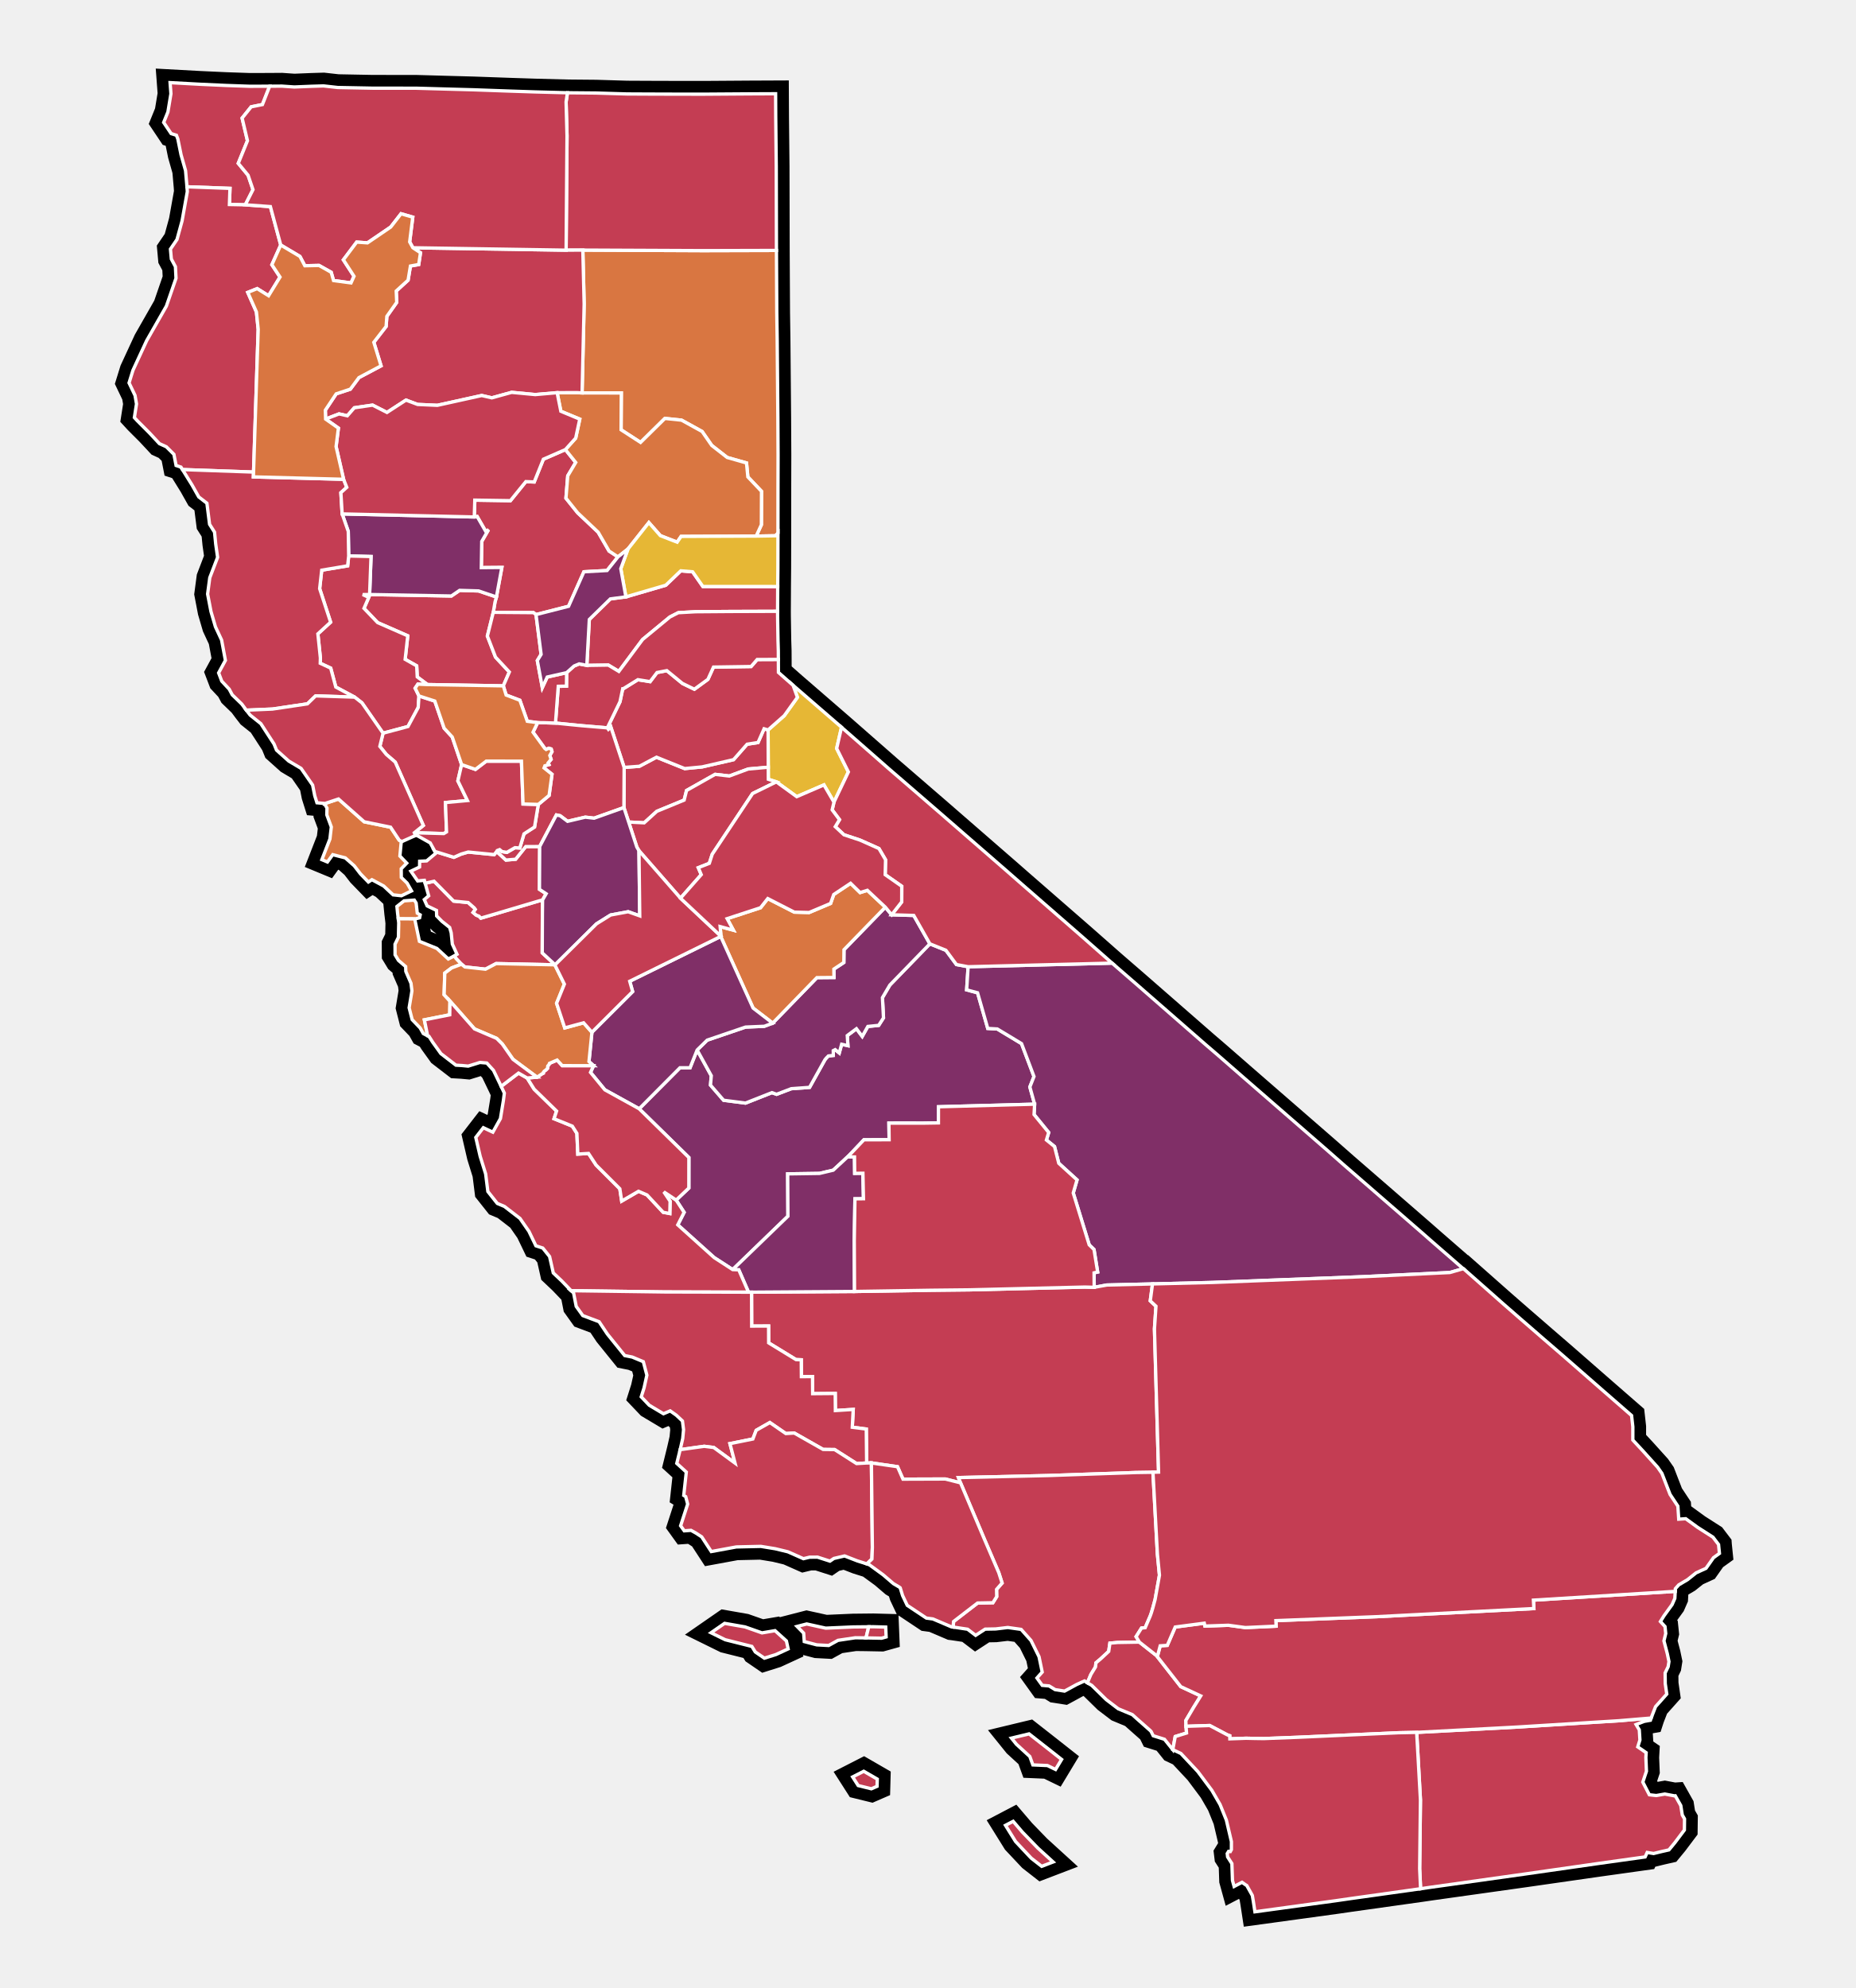
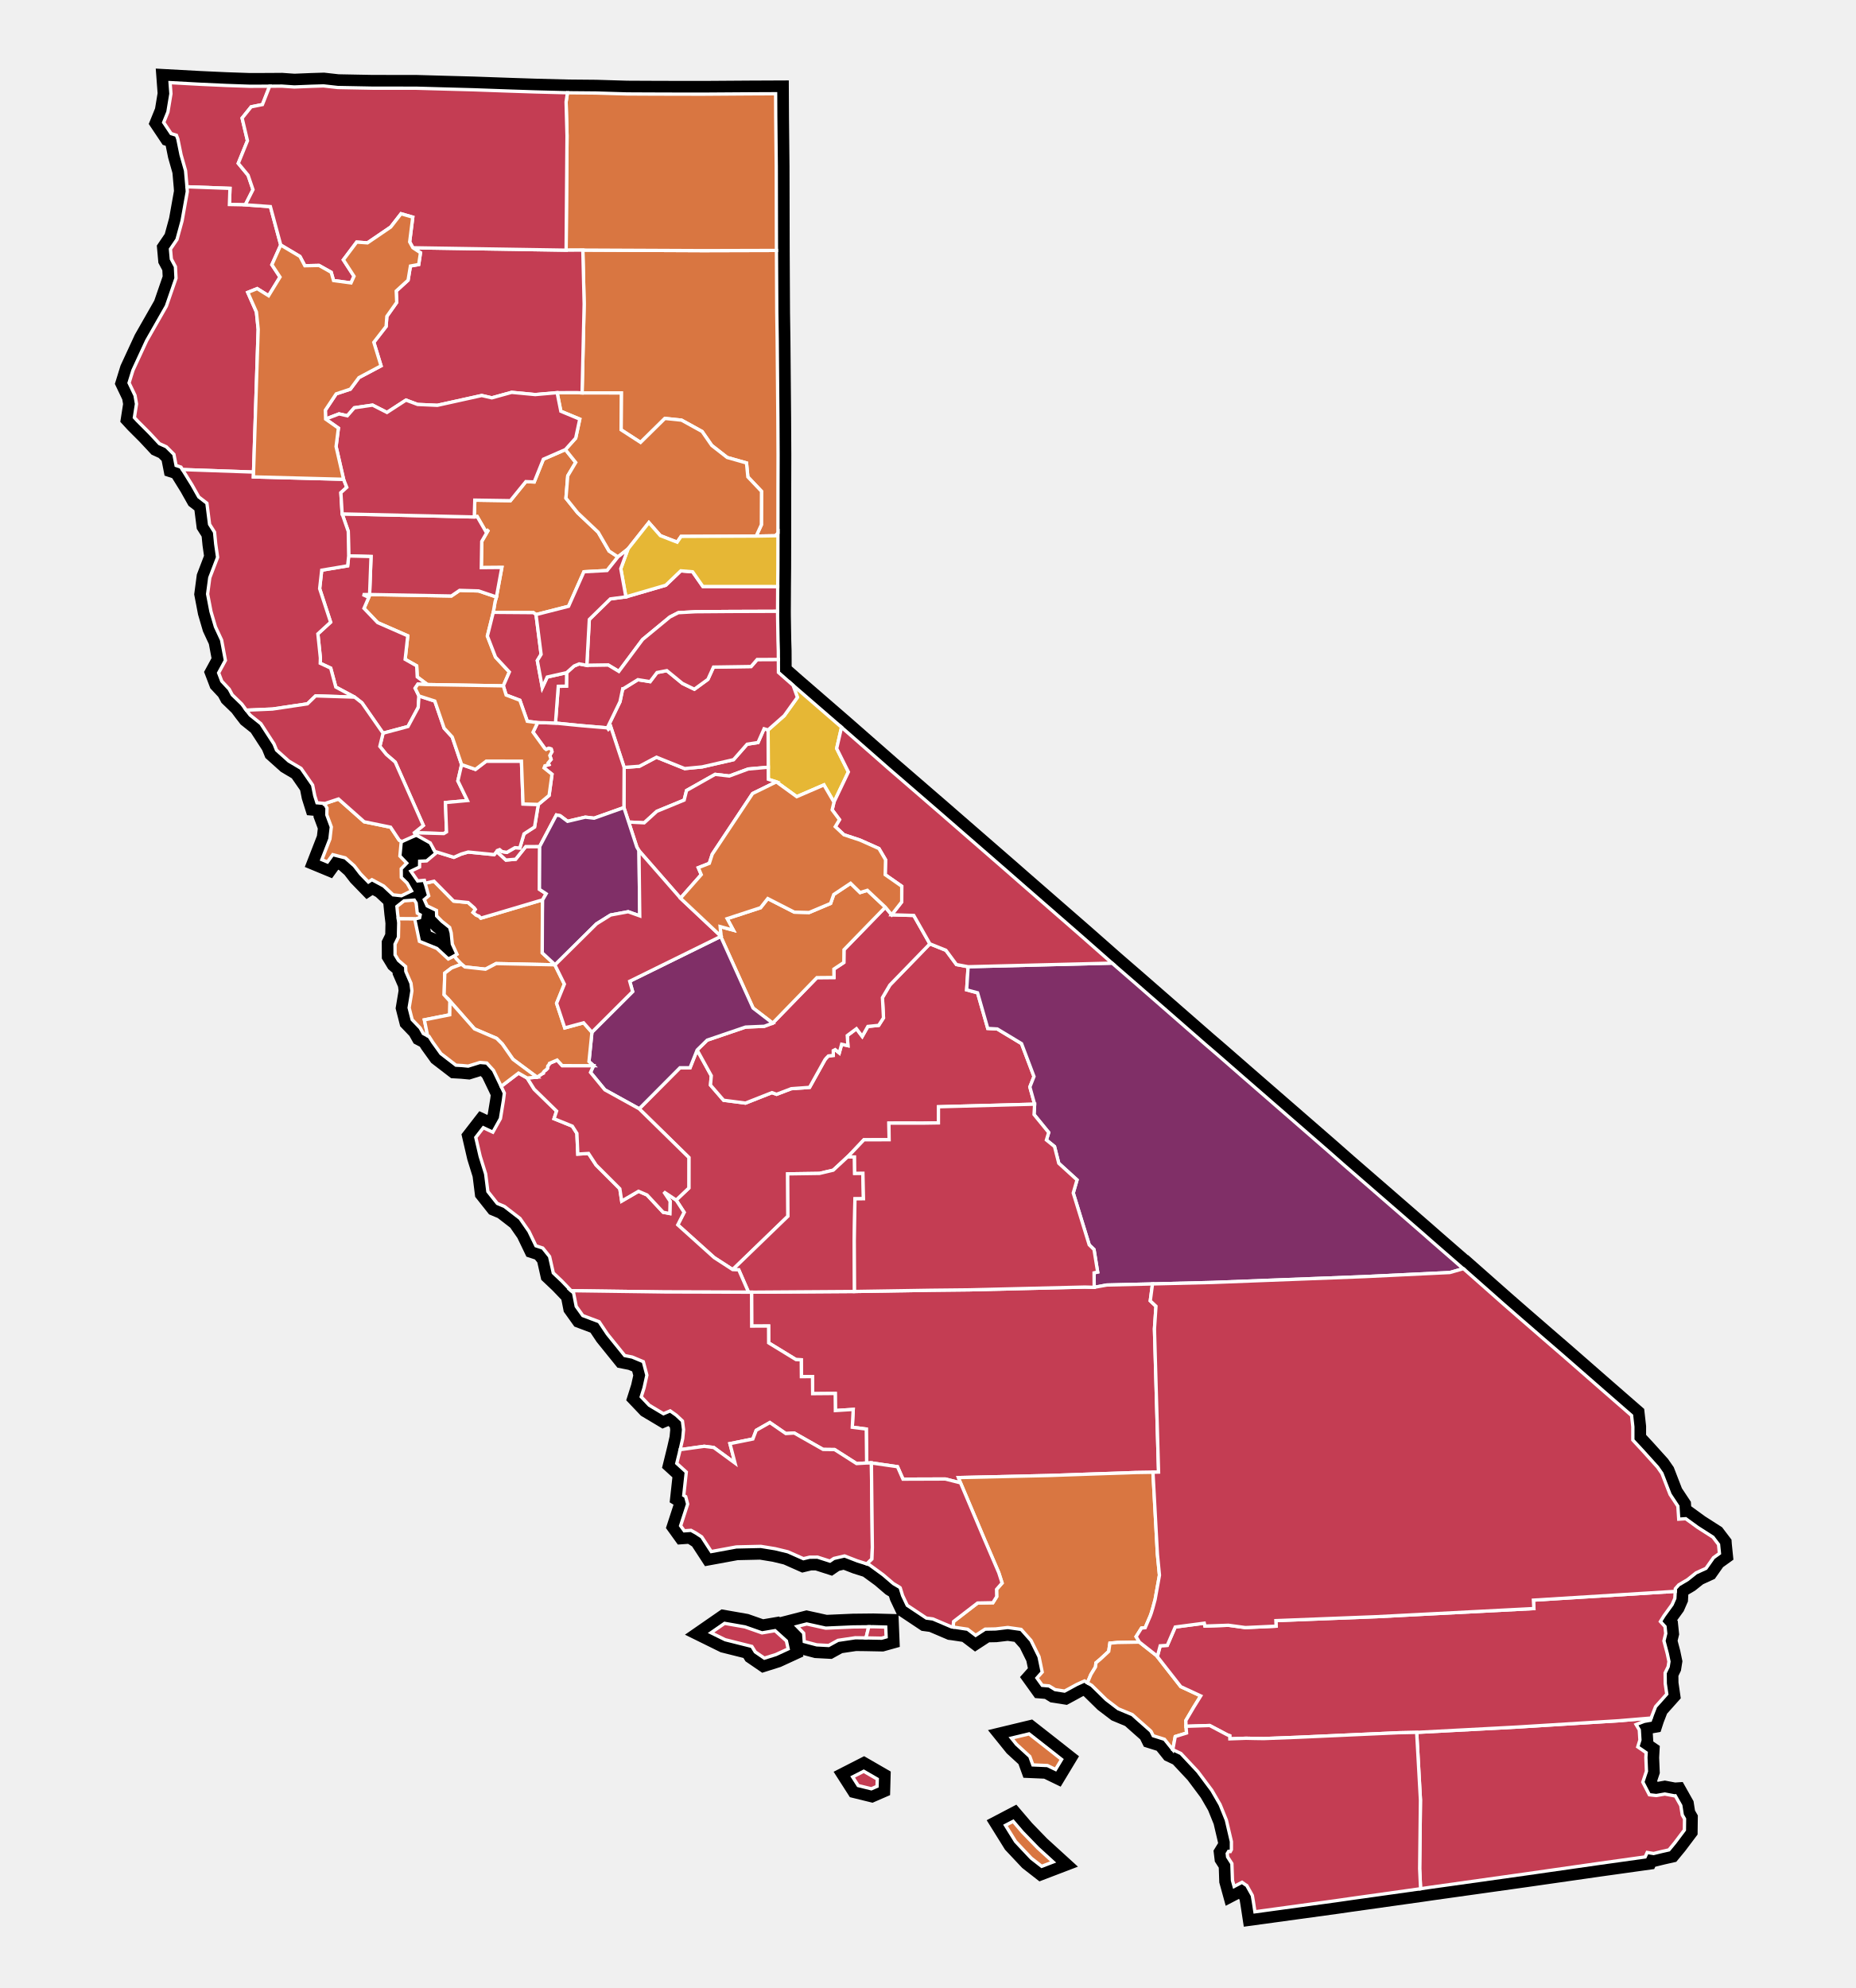
<svg xmlns="http://www.w3.org/2000/svg" id="cal-map" width="100%" height="100%" viewBox="0 0 700 750" version="1.1" xml:space="preserve" style="fill-rule:evenodd;clip-rule:evenodd;">
  <style type="text/css">
      svg#cal-map path#state-outline {
        fill: white;
        fill-rule: nonzero;
        stroke: black;
        stroke-width: 10px;
      }
      svg #county-boundaries path {
        fill-rule: nonzero;
        stroke: white;
        stroke-width: 1.25px;
      }
      svg path {
        fill: #bc3649;
      }
      /* default substantial */
      svg path.widespread {
        fill: #742a5c;
      }
-       #alameda { fill: #c43d53 !important; }
+       #alameda { fill: #d97641 !important; }
    #alpine { fill: #e6b735 !important; }
    #amador { fill: #c43d53 !important; }
-     #butte { fill: #c43d53 !important; }
+     #butte { fill: #d97641 !important; }
    #calaveras { fill: #c43d53 !important; }
-     #colusa { fill: #c43d53 !important; }
+     #colusa { fill: #d97641 !important; }
    #contra_costa { fill: #c43d53 !important; }
    #del_norte { fill: #c43d53 !important; }
    #el_dorado { fill: #c43d53 !important; }
-     #fresno { fill: #802f67 !important; }
-     #glenn { fill: #802f67 !important; }
+     #fresno { fill: #c43d53 !important; }
+     #glenn { fill: #c43d53 !important; }
    #humboldt { fill: #c43d53 !important; }
    #imperial { fill: #c43d53 !important; }
    #inyo { fill: #802f67 !important; }
    #kern { fill: #c43d53 !important; }
-     #kings { fill: #802f67 !important; }
+     #kings { fill: #c43d53 !important; }
    #lake { fill: #c43d53 !important; }
    #lassen { fill: #d97641 !important; }
-     #los_angeles { fill: #c43d53 !important; }
-     #madera { fill: #802f67 !important; }
+     #los_angeles { fill: #d97641 !important; }
+     #madera { fill: #c43d53 !important; }
    #marin { fill: #d97641 !important; }
    #mariposa { fill: #d97641 !important; }
    #mendocino { fill: #c43d53 !important; }
    #merced { fill: #802f67 !important; }
-     #modoc { fill: #c43d53 !important; }
+     #modoc { fill: #d97641 !important; }
    #mono { fill: #c43d53 !important; }
    #monterey { fill: #c43d53 !important; }
    #napa { fill: #c43d53 !important; }
    #nevada { fill: #c43d53 !important; }
-     #orange { fill: #c43d53 !important; }
+     #orange { fill: #d97641 !important; }
    #placer { fill: #c43d53 !important; }
    #plumas { fill: #d97641 !important; }
    #riverside { fill: #c43d53 !important; }
    #sacramento { fill: #c43d53 !important; }
    #san_benito { fill: #c43d53 !important; }
    #san_bernardino { fill: #c43d53 !important; }
    #san_diego { fill: #c43d53 !important; }
    #san_francisco { fill: #d97641 !important; }
    #san_joaquin { fill: #802f67 !important; }
    #san_luis_obispo { fill: #c43d53 !important; }
    #san_mateo { fill: #d97641 !important; }
    #santa_barbara { fill: #c43d53 !important; }
    #santa_clara { fill: #d97641 !important; }
-     #santa_cruz { fill: #c43d53 !important; }
+     #santa_cruz { fill: #d97641 !important; }
    #shasta { fill: #c43d53 !important; }
    #sierra { fill: #e6b735 !important; }
    #siskiyou { fill: #c43d53 !important; }
    #solano { fill: #c43d53 !important; }
    #sonoma { fill: #c43d53 !important; }
    #stanislaus { fill: #c43d53 !important; }
    #sutter { fill: #c43d53 !important; }
    #tehama { fill: #c43d53 !important; }
    #trinity { fill: #d97641 !important; }
    #tulare { fill: #c43d53 !important; }
-     #tuolumne { fill: #c43d53 !important; }
+     #tuolumne { fill: #d97641 !important; }
    #ventura { fill: #c43d53 !important; }
    #yolo { fill: #d97641 !important; }
-     #yuba { fill: #802f67 !important; }
+     #yuba { fill: #c43d53 !important; }
    
    </style>
  <g transform="matrix(1,0,0,1,48.6858,-223.786)">
    <g id="map-layers">
      <g id="land">
        <path id="state-outline" d="M244.715,445.062L244.665,454.412L244.675,456.227L244.823,465.394L244.944,469.296L244.987,477.464L250.519,482.332L268.692,498.068L268.793,498.157L283.514,511.061L286.365,513.566L293.401,519.641L305.472,530.072L331.622,552.808L335.865,556.527L359.777,577.365L370.864,587.136L379.886,594.95L405.955,617.709L410.726,621.808L420.616,630.437L451.77,657.523L458.56,663.496L475.866,678.516L488.258,689.278L491.093,691.773L503.33,702.423L503.434,702.417L518.373,715.624L524.652,721.099L533.706,728.956L541.012,735.265L556.02,748.381L566.848,757.813L567.326,762.061L567.323,767.067L571.074,771.109L576.665,777.307L578.303,779.66L581.365,787.566L584.314,792.018L584.635,796.915L587.286,796.74L591.763,799.996L597.557,803.705L599.665,806.478L599.678,806.659L600,809.826L597.76,811.436L594.932,815.453L591.199,817.16L587.948,819.744L584.653,821.69L583.357,823.141L583.315,824.146L583.166,826.798L582.14,829.143L579.09,833.348L577.729,835.531L579.459,837.425L579.734,840.05L579.054,842.827L580.33,847.667L580.951,850.634L580.645,852.568L579.505,854.92L579.546,858.928L580.123,862.902L575.897,867.637L574.227,871.936L573.956,872.773L571.608,873.194L568.553,874.386L569.757,876.408L569.994,880.223L569.182,882.826L572.344,885.001L572.242,886.831L572.457,892.015L571.087,896.113L573.551,900.885L576.172,901.177L579.389,900.609L583.011,901.291L583.335,901.27L585.417,904.968L585.97,908.49L586.827,909.986L586.772,914.187L583.165,918.981L580.942,921.678L578.153,922.31L575.151,923.046L572.732,922.649L571.966,924.339L554.801,926.743L526.504,930.801L490.931,935.798L487.253,936.337L460.624,940.079L455.318,940.848L441.232,942.782L424.753,945.041L424.183,941.324L423.769,938.878L421.676,935.125L421.119,934.78L419.892,933.912L416.901,935.475L416.279,933.218L416.058,926.847L414.451,924.351L414.299,923.081L414.813,922.243L415.467,922.311L415.875,921.568L415.879,918.562L414.607,913.139L413.972,910.428L411.607,904.589L408.506,899.229L403.194,892.12L396.826,885.313L393.762,883.862L390.625,879.953L386.385,878.624L385.583,877.009L385.25,876.655L380.169,872.161L378.513,870.661L373.184,868.444L368.686,865.017L363.177,859.612L361.543,858.653L360.452,857.952L357.482,859.301L354.518,860.92L352.929,861.777L349.374,861.224L348.394,860.61L347.088,859.821L344.509,859.607L342.516,856.831L344.503,854.604L343.302,848.809L340.278,842.691L336.552,838.496L331.515,837.782L326.931,838.328L322.978,838.403L319.387,840.743L316.353,838.433L310.89,837.617L310.248,837.537L303.258,834.556L300.797,834.23L293.578,829.423L291.822,825.719L290.931,822.821L290.608,822.553L288.354,821.218L284.48,817.903L279.328,814.144L278.367,813.791L274.738,812.648L269.935,810.787L265.903,811.733L264.423,812.745L259.733,811.238L256.756,811.259L254.421,811.821L248.558,809.221L243.77,808.065L238.348,807.179L229.106,807.389L219.651,809.128L216.039,803.585L213.81,802.131L212.006,801.13L209.459,801.309L208.082,799.398L210.744,791.224L210.005,788.406L209.265,787.951L210.228,779.14L206.64,775.864L207.916,770.688L208.872,766.511L209.193,763.15L208.776,759.88L206.463,757.696L204.15,756.057L201.62,757.14L196.262,753.944L193.224,750.753L194.289,747.398L195.359,742.589L194.014,737.498L189.826,735.754L186.997,735.194L180.443,727.074L177.334,722.422L171.179,720.105L168.699,716.633L167.699,711.54L166.767,710.715L163.252,707.05L160.048,704.022L158.653,697.834L156.084,694.629L153.49,693.783L150.849,688.305L147.478,683.453L141.617,678.928L138.933,677.801L135.366,673.301L134.532,666.663L132.459,660.005L130.812,652.9L133.658,649.222L137.248,650.91L140.109,645.777L141.237,638.895L141.583,636.177L140.383,633.62L137.484,627.589L134.954,624.828L132.387,624.608L127.944,625.989L125.582,625.769L123.322,625.639L117.642,621.273L114.538,616.95L113.143,614.746L112.633,614.554L111.007,613.706L109.818,611.595L106.804,608.45L105.665,603.979L106.482,599.095L106.718,597.557L106.366,594.736L104.414,590.249L104.349,588.433L101.641,586.107L100.359,583.992L100.343,579.999L101.623,577.394L101.739,571.951L101.568,570.405L101.308,568.312L101.057,565.765L103.747,563.644L107.616,563.361L108.306,564.464L108.737,568.285L109.844,568.942L109.619,570.026L107.981,570.447L107.776,570.534L109.544,578.919L116.122,581.586L120.437,585.567L122.703,584.428L123.734,583.81L121.965,579.968L121.53,575.695L120.954,573.688L118.043,571.367L116.045,569.334L115.982,567.245L112.454,565.545L111.382,563.164L113.036,561.744L111.706,556.999L111.423,555.905L108.88,556.127L106.316,552.444L109.594,550.877L109.637,548.7L111.058,548.637L112.276,548.571L115.779,545.643L115.385,545L113.623,541.79L108.417,538.874L108.111,538.959L102.9,541.301L102.697,541.296L102.176,546.731L104.755,549.417L102.682,551.552L102.714,554.819L104.903,556.953L106.569,559.891L102.771,561.718L99.627,561.378L96.043,558.032L91.628,555.662L90.288,556.538L87.315,553.472L84.954,550.419L81.58,547.431L76.846,546.22L74.846,548.982L72.74,548.109L75.785,540.293L76.309,535.768L74.61,531.185L74.677,528.645L73.711,526.985L73.713,526.895L70.892,526.637L70.056,523.982L69.258,519.966L64.897,513.67L60.242,510.903L55.633,506.771L54.696,504.473L49.706,496.783L45.69,493.569L44.244,491.706L42.514,489.379L38.918,485.9L37.786,483.774L34.982,480.773L33.788,477.644L36.352,472.919L34.915,465.242L32.592,460.257L30.899,454.476L29.638,447.892L30.453,441.745L33.408,434.037L32.69,429.016L32.252,424.549L30.375,421.576L29.372,413.636L26.292,411.254L23.787,406.8L20.154,400.94L19.597,400.011L17.745,399.395L16.92,395.183L14.072,392.347L11.458,391.154L7.68,387.096L3.14,382.548L2.011,381.32L2.813,376.172L2.257,372.967L-0,368.237L1.473,363.48L6.632,352.326L14.089,339.257L17.714,328.758L17.495,324.384L15.954,321.504L15.614,317.762L18.086,314.128L20.006,307.106L21.977,296.082L21.853,294.257L21.314,288.14L19.613,282.159L18.399,276.195L17.875,274.809L15.876,274.185L13.059,269.976L14.659,266.034L15.797,259.16L15.483,254.959L26.878,255.58L36.649,256.028L45.561,256.336L53.045,256.31L57.651,256.275L62.341,256.602L68.776,256.338L73.384,256.198L78.738,256.801L91.967,257.053L108.269,257.064L119.77,257.387L129.929,257.663L143.729,258.153L153.026,258.46L165.392,258.783L165.871,258.787L176.131,258.88L187.827,259.233L196.265,259.274L206.429,259.305L216.69,259.316L234.045,259.196L243.922,259.153L243.968,267.887L244.165,286.624L244.237,318.264L244.361,341.531L244.515,352.07L244.77,381.229L244.846,395.488L244.814,407.838L244.806,424.908L244.778,438.162L244.715,445.062ZM279.053,837.511L280.762,837.492L285.464,837.619L285.616,841.345L283.911,841.821L278.03,841.705L273.968,841.657L267.456,842.628L263.944,844.568L259.45,844.331L254.736,843.091L254.501,839.91L252.028,837.381L255.653,836.448L262.821,838.03L273.179,837.573L279.053,837.511ZM272.987,894.156L277.172,892.02L282.275,894.967L282.199,897.698L280.05,898.633L275.07,897.411L272.987,894.156ZM224.684,836.212L232.376,837.56L238.793,839.811L243.704,838.972L247.999,842.86L248.658,845.857L244.068,847.972L239.686,849.356L236.253,847.004L234.963,844.917L224.906,842.394L219.56,839.762L224.684,836.212ZM332.899,879.51L339.539,877.914L346.662,883.49L351.821,887.557L349.537,891.343L346.483,889.865L340.978,889.624L339.831,886.463L334.777,881.837L332.899,879.51ZM333.539,910.901L336.978,914.928L342.853,920.994L348.612,926.239L344.307,927.885L340.332,924.783L334.453,918.532L330.646,912.416L333.539,910.901Z" />
      </g>
      <g id="county-boundaries">
        <path id="alameda" d="M111.706,556.999L115.071,556.247L122.453,563.733L127.934,564.28L130.24,566.314L130.638,566.864L129.805,568.031L131.01,569.048L132.022,569.427L132.723,570.164L137.732,568.697L154.68,563.657L156.006,563.309L155.945,568.662L155.882,583.27L160.732,587.769L160.63,587.768L138.48,587.311L134.465,589.429L126.716,588.58L125.405,587.559L123.4,585.438L122.703,584.428L123.734,583.81L121.965,579.968L121.53,575.695L120.954,573.688L118.043,571.367L116.045,569.334L115.982,567.245L112.454,565.545L111.382,563.164L113.036,561.744L111.706,556.999Z" />
        <path id="alpine" d="M241.17,517.775L241.086,499.173L247.18,493.787L252.15,486.859L250.519,482.332L268.692,498.068L268.793,498.157L266.96,506.161L271.375,515.011L265.94,526.407L262.15,519.907L251.896,524.339L244.199,518.758L241.17,517.775Z" />
        <path id="amador" d="M186.779,513.3L192.52,512.875L198.975,509.452L209.634,513.742L216.18,513.112L228.054,510.378L233.169,504.557L237.288,503.908L239.577,498.726L241.086,499.173L241.15,513.238L233.6,513.902L226.456,516.551L221.115,515.923L210.329,522.001L209.417,525.629L199.109,529.87L194.343,534.207L188.482,533.907L186.694,528.453L186.779,513.3Z" />
        <path id="butte" d="M164.619,393.395L168.512,398.246L165.506,403.302L164.831,411.741L169.226,417.23L176.981,424.559L181.092,431.67L184.449,433.87L180.347,439.018L171.605,439.495L165.819,452.514L153.537,455.649L152.55,454.91L137.412,454.795L138.068,450.901L138.593,449.003L140.645,437.866L132.9,437.93L133.058,428.036L135.604,423.627L134.602,424.338L131.328,418.656L130.237,418.819L130.441,412.466L143.876,412.671L149.699,405.484L152.854,405.615L156.309,397.028L164.619,393.395Z" />
        <path id="calaveras" d="M188.482,533.907L194.343,534.207L199.109,529.87L209.417,525.629L210.329,522.001L221.115,515.923L226.456,516.551L233.6,513.902L241.15,513.238L241.17,517.775L244.199,518.758L235.243,523.152L220.025,546.049L218.912,549.497L214.755,551.131L215.87,553.762L208.044,562.647L192.375,544.724L191.571,543.359L188.482,533.907Z" />
        <path id="colusa" d="M90.751,448.075L121.586,448.632L124.707,446.509L131.865,446.72L138.593,449.003L138.068,450.901L137.412,454.795L135.182,463.748L138.256,471.691L143.475,477.303L141.199,482.535L112.571,482.05L108.724,479.159L108.509,474.979L104.161,472.528L105.149,463.652L93.788,458.679L88.634,453.29L90.427,449.157L88.163,448.103L90.751,448.075Z" />
        <path id="contra_costa" d="M115.385,545L122.54,547.218L125.298,545.995L127.945,545.223L137.758,546.193L138.687,545.027L142.188,548.253L145.841,547.94L149.651,543.179L154.917,543.152L154.832,559.303L157.353,560.965L156.006,563.309L154.68,563.657L137.732,568.697L132.723,570.164L132.022,569.427L131.01,569.048L129.805,568.031L130.638,566.864L130.24,566.314L127.934,564.28L122.453,563.733L115.071,556.247L111.706,556.999L111.423,555.905L108.88,556.127L106.316,552.444L109.594,550.877L109.637,548.7L111.058,548.637L112.276,548.571L115.779,545.643L115.385,545Z" />
        <path id="del_norte" d="M15.483,254.959L26.878,255.58L36.649,256.028L45.561,256.336L53.045,256.31L50.324,263.231L46.068,264.091L42.656,268.345L44.675,276.878L41.203,285.404L44.912,289.898L46.759,295.328L43.859,301.053L37.862,300.938L38.074,294.85L21.853,294.257L21.314,288.14L19.613,282.159L18.399,276.195L17.875,274.809L15.876,274.185L13.059,269.976L14.659,266.034L15.797,259.16L15.483,254.959Z" />
        <path id="el_dorado" d="M180.437,498.378L185.215,488.516L186.245,483.622L186.446,483.623L191.969,480.203L196.569,480.949L199.182,477.509L202.884,476.794L208.777,481.617L213.279,483.8L218.385,480.08L220.483,475.45L234.678,475.24L236.967,472.599L244.961,472.563L244.987,477.464L250.519,482.332L252.15,486.859L247.18,493.787L241.086,499.173L239.577,498.726L237.288,503.908L233.169,504.557L228.054,510.378L216.18,513.112L209.634,513.742L198.975,509.452L192.52,512.875L186.779,513.3L181.745,498.023L180.835,498.925L180.437,498.378Z" />
        <path id="fresno" d="M214.318,619.908L219.664,629.617L219.357,633.157L224.306,638.869L232.554,639.941L242.534,636L244.288,636.627L249.838,634.509L256.734,634.009L262.516,623.619L263.025,622.979L263.84,622.156L265.688,621.958L265.671,620.143L266.387,619.774L267.939,621.03L268.833,617.754L271.199,618.276L270.956,614.467L274.417,611.89L276.603,614.771L278.715,611.027L282.812,610.615L284.622,607.78L284.22,600.162L287.024,595.408L302.117,579.855L308.174,582.297L312.146,587.673L316.552,588.501L315.997,597.224L320.11,598.327L323.957,611.774L327.552,611.975L336.702,617.498L341.402,629.918L339.844,633.857L341.641,640.351L305.357,641.333L305.352,647.414L299.262,647.509L294.203,647.492L286.667,647.503L286.747,653.764L277.239,653.787L272.637,658.646L271.101,660.204L265.662,665.247L260.494,666.471L248.479,666.644L248.571,682.618L227.73,702.76L220.741,698.23L207.012,685.878L209.409,681.162L206.406,676.528L211.184,671.996L211.196,660.47L192.447,642.087L207.837,626.616L211.642,626.621L214.318,619.908Z" />
        <path id="glenn" d="M80.398,417.667L130.237,418.819L131.328,418.656L134.602,424.338L135.604,423.627L133.058,428.036L132.9,437.93L140.645,437.866L138.593,449.003L131.865,446.72L124.707,446.509L121.586,448.632L90.751,448.075L91.293,433.741L82.862,433.533L82.702,424.266L80.398,417.667Z" />
        <path id="humboldt" d="M21.853,294.257L38.074,294.85L37.862,300.938L43.859,301.053L53.322,301.728L57.227,316.222L53.885,323.665L56.948,328.308L52.638,335.355L48.341,332.67L44.788,334.099L48.053,341.48L48.718,348.048L46.966,401.882L20.154,400.94L19.597,400.011L17.745,399.395L16.92,395.183L14.072,392.347L11.458,391.154L7.68,387.096L3.14,382.548L2.011,381.32L2.813,376.172L2.257,372.967L-0,368.237L1.473,363.48L6.632,352.326L14.089,339.257L17.714,328.758L17.495,324.384L15.954,321.504L15.614,317.762L18.086,314.128L20.006,307.106L21.977,296.082L21.853,294.257Z" />
        <path id="imperial" d="M485.775,877.348L523.41,875.355L561.992,872.964L574.227,871.936L573.956,872.773L571.608,873.194L568.553,874.386L569.757,876.408L569.994,880.223L569.182,882.826L572.344,885.001L572.242,886.831L572.457,892.015L571.087,896.113L573.551,900.885L576.172,901.177L579.389,900.609L583.011,901.291L583.335,901.27L585.417,904.968L585.97,908.49L586.827,909.986L586.772,914.187L583.165,918.981L580.942,921.678L578.153,922.31L575.151,923.046L572.732,922.649L571.966,924.339L554.801,926.743L526.504,930.801L490.931,935.798L487.253,936.337L486.898,928.785L487.197,902.883L485.775,877.348Z" />
        <path id="inyo" d="M316.552,588.501L370.864,587.136L379.886,594.95L405.955,617.709L410.726,621.808L420.616,630.437L451.77,657.523L458.56,663.496L475.866,678.516L488.258,689.278L491.093,691.773L503.33,702.423L498.281,703.864L466.262,705.403L408.769,707.609L386.117,708.167L368.893,708.577L364.111,709.433L364.07,703.985L365.419,703.677L364.044,695.177L362.226,693.409L356.21,673.861L357.64,668.922L350.747,662.649L349.144,656.333L346.086,653.864L346.949,651.03L341.421,644.26L341.641,640.351L339.844,633.857L341.402,629.918L336.702,617.498L327.552,611.975L323.957,611.774L320.11,598.327L315.997,597.224L316.552,588.501Z" />
        <path id="kern" d="M234.848,711.275L273.693,711.012L302.302,710.553L317.025,710.396L360.557,709.345L364.111,709.433L368.893,708.577L386.117,708.167L385.267,714.551L387.421,716.575L386.846,725.131L388.397,779.149L386.283,779.214L379.832,779.314L346.96,780.448L312.914,781.226L313.689,783.212L307.951,781.764L291.979,781.819L289.908,777.122L280.064,775.697L278.268,775.717L278.127,762.91L272.85,762.239L273.203,755.513L266.47,755.941L266.412,749.493L257.896,749.562L257.848,743.114L253.647,743.144L253.605,736.787L251.611,736.709L241.302,730.408L241.274,724.052L234.89,724.076L234.848,711.275Z" />
        <path id="kings" d="M227.73,702.76L248.571,682.618L248.479,666.644L260.494,666.471L265.662,665.247L271.101,660.204L273.689,660.269L273.753,666.44L276.86,666.407L277.069,676.026L273.852,676.06L273.601,691.948L273.693,711.012L234.848,711.275L233.699,711.279L230.024,702.846L227.73,702.76Z" />
        <path id="lake" d="M82.862,433.533L91.293,433.741L90.751,448.075L88.163,448.103L90.427,449.157L88.634,453.29L93.788,458.679L105.149,463.652L104.161,472.528L108.509,474.979L108.724,479.159L112.571,482.05L108.969,481.887L107.936,483.409L109.379,486.343L109.091,490.694L105.229,497.876L95.83,500.393L87.867,488.95L85.113,486.794L77.995,482.982L76.08,475.85L72.128,474.018L72.183,472.022L71.234,462.917L76.043,458.508L71.903,445.865L72.691,438.894L82.47,437.246L82.862,433.533Z" />
        <path id="lassen" d="M171.194,318.135L216.688,318.338L244.237,318.264L244.361,341.531L244.515,352.07L244.77,381.229L244.846,395.488L244.814,407.838L244.806,424.908L243.92,425.911L236.592,426.035L238.555,421.76L238.602,409.139L233.451,403.71L232.941,398.444L225.648,396.373L219.835,391.839L216.195,386.572L208.437,382.297L202.153,381.647L192.979,390.695L185.629,385.934L185.712,372.037L170.911,372.018L171.694,338.499L171.194,318.135Z" />
        <path id="los_angeles" d="M332.899,879.51L339.539,877.914L346.662,883.49L351.821,887.557L349.537,891.343L346.483,889.865L340.978,889.624L339.831,886.463L334.777,881.837L332.899,879.51ZM333.539,910.901L336.978,914.928L342.853,920.994L348.612,926.239L344.307,927.885L340.332,924.783L334.453,918.532L330.646,912.416L333.539,910.901ZM313.689,783.212L312.914,781.226L346.96,780.448L379.832,779.314L386.283,779.214L387.964,810.163L388.737,818.051L387.095,827.195L386.231,830.405L385.648,832.332L385.253,833.435L383.354,837.858L381.968,837.989L379.923,841.232L381.16,843.289L372.924,843.431L370.042,843.692L369.591,846.797L366.561,849.607L364.779,851.109L364.605,852.66L362.857,855.526L361.543,858.653L360.452,857.952L357.482,859.301L354.518,860.92L352.929,861.777L349.374,861.224L348.394,860.61L347.088,859.821L344.509,859.607L342.516,856.831L344.503,854.604L343.302,848.809L340.278,842.691L336.552,838.496L331.515,837.782L326.931,838.328L322.978,838.403L319.387,840.743L316.353,838.433L310.89,837.617L311.069,835.523L316.127,831.617L320.126,828.545L325.885,828.437L327.333,826.135L327.28,823.409L329.363,821.004L328.115,817.119L322.659,804.407L313.689,783.212Z" />
        <path id="madera" d="M242.82,609.774L259.497,592.61L265.934,592.555L265.906,589.38L269.66,586.894L269.715,582.085L285.321,566.03L287.698,568.902L296.045,569.149L302.117,579.855L287.024,595.408L284.22,600.162L284.622,607.78L282.812,610.615L278.715,611.027L276.603,614.771L274.417,611.89L270.956,614.467L271.199,618.276L268.833,617.754L267.939,621.03L266.387,619.774L265.671,620.143L265.688,621.958L263.84,622.156L263.025,622.979L262.516,623.619L256.734,634.009L249.838,634.509L244.288,636.627L242.534,636L232.554,639.941L224.306,638.869L219.357,633.157L219.664,629.617L214.318,619.908L218.117,616.188L232.574,611.266L239.648,610.968L242.82,609.774Z" />
        <path id="marin" d="M73.711,526.985L79.009,525.219L88.699,533.81L98.666,535.854L101.899,540.735L102.9,541.301L102.697,541.296L102.176,546.731L104.755,549.417L102.682,551.552L102.714,554.819L104.903,556.953L106.569,559.891L102.771,561.718L99.627,561.378L96.043,558.032L91.628,555.662L90.288,556.538L87.315,553.472L84.954,550.419L81.58,547.431L76.846,546.22L74.846,548.982L72.74,548.109L75.785,540.293L76.309,535.768L74.61,531.185L74.677,528.645L73.711,526.985Z" />
        <path id="mariposa" d="M285.321,566.03L269.715,582.085L269.66,586.894L265.906,589.38L265.934,592.555L259.497,592.61L242.82,609.774L235.42,604.088L223.202,577.077L223.304,576.986L222.994,573.357L227.986,574.71L225.637,570.36L238.239,566.241L240.969,562.782L250.961,567.899L256.557,568.043L264.664,564.619L265.854,561.251L272.211,557.016L275.802,560.516L278.536,559.669L285.321,566.03Z" />
        <path id="mendocino" d="M20.154,400.94L46.966,401.882L46.907,403.697L80.935,404.602L82.14,407.631L79.915,409.662L80.398,417.667L82.702,424.266L82.862,433.533L82.47,437.246L72.691,438.894L71.903,445.865L76.043,458.508L71.234,462.917L72.183,472.022L72.128,474.018L76.08,475.85L77.995,482.982L85.113,486.794L70.389,486.318L67.296,489.318L54.094,491.29L44.244,491.706L42.514,489.379L38.918,485.9L37.786,483.774L34.982,480.773L33.788,477.644L36.352,472.919L34.915,465.242L32.592,460.257L30.899,454.476L29.638,447.892L30.453,441.745L33.408,434.037L32.69,429.016L32.252,424.549L30.375,421.576L29.372,413.636L26.292,411.254L23.787,406.8L20.154,400.94Z" />
        <path id="merced" d="M174.625,613.212L189.985,597.884L188.88,593.976L223.202,577.077L235.42,604.088L242.82,609.774L239.648,610.968L232.574,611.266L218.117,616.188L214.318,619.908L211.642,626.621L207.837,626.616L192.447,642.087L179.502,634.935L174.096,628.362L175.246,625.83L173.511,624.274L174.625,613.212Z" />
        <path id="modoc" d="M165.392,258.783L165.871,258.787L176.131,258.88L187.827,259.233L196.265,259.274L206.429,259.305L216.69,259.316L234.045,259.196L243.922,259.153L243.968,267.887L244.165,286.624L244.237,318.264L216.688,318.338L171.194,318.135L164.888,318.166L165.228,274.975L164.877,262.235L165.392,258.783Z" />
        <path id="mono" d="M265.94,526.407L271.375,515.011L266.96,506.161L268.793,498.157L283.514,511.061L286.365,513.566L293.401,519.641L305.472,530.072L331.622,552.808L335.865,556.527L359.777,577.365L370.864,587.136L316.552,588.501L312.146,587.673L308.174,582.297L302.117,579.855L296.045,569.149L287.698,568.902L291.497,564.042L291.517,558.143L285.266,553.78L285.397,548.152L282.913,543.919L275.788,540.735L269.695,538.712L266.429,535.658L268.022,533.011L265.26,529.317L265.94,526.407Z" />
        <path id="monterey" d="M140.383,633.62L146.935,628.625L150.204,630.481L152.83,634.687L161.295,642.948L160.336,645.842L167.225,648.632L168.957,651.37L169.302,659.178L173.339,658.939L176.203,663.318L185.157,672.271L185.857,676.904L192.204,673.215L195.414,674.59L201.516,681.145L204.007,681.605L204.122,676.977L201.745,673.431L206.406,676.528L209.409,681.162L207.012,685.878L220.741,698.23L227.73,702.76L230.024,702.846L233.699,711.279L202.059,711.194L166.767,710.715L163.252,707.05L160.048,704.022L158.653,697.834L156.084,694.629L153.49,693.783L150.849,688.305L147.478,683.453L141.617,678.928L138.933,677.801L135.366,673.301L134.532,666.663L132.459,660.005L130.812,652.9L133.658,649.222L137.248,650.91L140.109,645.777L141.237,638.895L141.583,636.177L140.383,633.62Z" />
        <path id="napa" d="M95.83,500.393L105.229,497.876L109.091,490.694L109.379,486.343L115.355,488.276L118.876,498.508L121.93,501.83L125.471,512.239L124.055,518.386L127.661,525.798L119.369,526.561L119.774,537.64L118.751,538.256L107.626,537.95L111.019,535.205L100.416,511.297L97.057,508.408L94.611,505.358L95.83,500.393Z" />
        <path id="nevada" d="M187.44,448.957L202.472,444.572L208.146,439.137L212.614,439.506L216.486,445.045L244.715,445.062L244.665,454.412L242.873,454.421L226.742,454.476L213.697,454.575L207.224,454.93L204.033,456.557L193.736,465.054L184.783,477.079L180.799,474.693L172.701,474.814L173.642,457.485L181.566,449.738L187.44,448.957Z" />
        <path id="orange" d="M381.16,843.289L387.956,848.637L387.961,848.819L396.782,860.102L404.304,863.59L401.65,867.863L398.693,872.874L398.762,875.056L398.951,877.599L394.686,878.917L393.762,883.862L390.625,879.953L386.385,878.624L385.583,877.009L385.25,876.655L380.169,872.161L378.513,870.661L373.184,868.444L368.686,865.017L363.177,859.612L361.543,858.653L362.857,855.526L364.605,852.66L364.779,851.109L366.561,849.607L369.591,846.797L370.042,843.692L372.924,843.431L381.16,843.289Z" />
        <path id="placer" d="M165.077,477.558L167.9,475.044L169.807,474.244L172.701,474.814L180.799,474.693L184.783,477.079L193.736,465.054L204.033,456.557L207.224,454.93L213.697,454.575L226.742,454.476L242.873,454.421L244.665,454.412L244.675,456.227L244.823,465.394L244.944,469.296L244.961,472.563L236.967,472.599L234.678,475.24L220.483,475.45L218.385,480.08L213.279,483.8L208.777,481.617L202.884,476.794L199.182,477.509L196.569,480.949L191.969,480.203L186.446,483.623L186.245,483.622L185.215,488.516L180.437,498.378L170.905,497.578L166.792,497.178L160.876,496.574L161.923,482.7L165.027,482.64L165.077,477.558Z" />
        <path id="plumas" d="M161.501,371.927L169.049,371.911L170.911,372.018L185.712,372.037L185.629,385.934L192.979,390.695L202.153,381.647L208.437,382.297L216.195,386.572L219.835,391.839L225.648,396.373L232.941,398.444L233.451,403.71L238.602,409.139L238.555,421.76L236.592,426.035L208.267,426.156L206.777,428.332L200.444,425.865L196.105,420.947L188.235,430.896L184.449,433.87L181.092,431.67L176.981,424.559L169.226,417.23L164.831,411.741L165.506,403.302L168.512,398.246L164.619,393.395L168.498,389.073L170.038,381.912L162.899,378.936L161.501,371.927Z" />
        <path id="riverside" d="M387.956,848.637L389.014,844.693L391.685,844.52L394.679,837.604L405.644,836.157L405.894,837.24L414.758,836.937L421.098,837.803L422.06,837.768L432.737,837.28L432.657,835.19L470.664,833.702L529.99,830.635L529.814,827.458L583.315,824.146L583.166,826.798L582.14,829.143L579.09,833.348L577.729,835.531L579.459,837.425L579.734,840.05L579.054,842.827L580.33,847.667L580.951,850.634L580.645,852.568L579.505,854.92L579.546,858.928L580.123,862.902L575.897,867.637L574.227,871.936L561.992,872.964L523.41,875.355L485.775,877.348L478.882,877.487L440.911,879.198L428.106,879.688L424.548,879.636L421.421,879.567L415.288,879.784L415.247,878.602L414.703,878.439L414.155,878.185L407.686,874.764L398.762,875.056L398.693,872.874L401.65,867.863L404.304,863.59L396.782,860.102L387.961,848.819L387.956,848.637Z" />
        <path id="sacramento" d="M154.394,527.266L158.469,523.864L159.564,515.89L156.569,513.498L156.88,512.684L158.395,512.247L158.1,511.609L159.222,510.26L158.735,508.803L159.555,507.36L159.264,506.358L158.362,506.076L157.351,506.519L156.853,506.15L152.402,500.018L154.152,496.409L156.661,496.438L160.876,496.574L166.792,497.178L170.905,497.578L180.437,498.378L180.835,498.925L181.745,498.023L186.779,513.3L186.694,528.453L175.454,532.461L172.123,532.071L165.438,533.645L162.629,531.53L161.218,531.243L154.917,543.152L149.651,543.179L145.841,547.94L142.188,548.253L138.687,545.027L138.895,544.667L139.812,544.318L140.713,545.056L142.532,545.354L145.595,543.581L147.416,543.695L149.003,538.362L152.98,535.779L154.394,527.266Z" />
        <path id="san_benito" d="M150.204,630.481L153.913,630.163L155.779,628.913L156.296,628.647L156.299,628.375L156.613,627.924L157.235,627.477L157.859,626.849L157.972,625.943L158.388,625.493L158.599,624.951L161.49,623.711L163.422,625.817L175.246,625.83L174.096,628.362L179.502,634.935L192.447,642.087L211.196,660.47L211.184,671.996L206.406,676.528L201.745,673.431L204.122,676.977L204.007,681.605L201.516,681.145L195.414,674.59L192.204,673.215L185.857,676.904L185.157,672.271L176.203,663.318L173.339,658.939L169.302,659.178L168.957,651.37L167.225,648.632L160.336,645.842L161.295,642.948L152.83,634.687L150.204,630.481Z" />
        <path id="san_bernardino" d="M386.283,779.214L388.397,779.149L386.846,725.131L387.421,716.575L385.267,714.551L386.117,708.167L408.769,707.609L466.262,705.403L498.281,703.864L503.33,702.423L503.434,702.417L518.373,715.624L524.652,721.099L533.706,728.956L541.012,735.265L556.02,748.381L566.848,757.813L567.326,762.061L567.323,767.067L571.074,771.109L576.665,777.307L578.303,779.66L581.365,787.566L584.314,792.018L584.635,796.915L587.286,796.74L591.763,799.996L597.557,803.705L599.665,806.478L599.678,806.659L600,809.826L597.76,811.436L594.932,815.453L591.199,817.16L587.948,819.744L584.653,821.69L583.357,823.141L583.315,824.146L529.814,827.458L529.99,830.635L470.664,833.702L432.657,835.19L432.737,837.28L422.06,837.768L421.098,837.803L414.758,836.937L405.894,837.24L405.644,836.157L394.679,837.604L391.685,844.52L389.014,844.693L387.956,848.637L381.16,843.289L379.923,841.232L381.968,837.989L383.354,837.858L385.253,833.435L385.648,832.332L386.231,830.405L387.095,827.195L388.737,818.051L387.964,810.163L386.283,779.214Z" />
        <path id="san_diego" d="M393.762,883.862L394.686,878.917L398.951,877.599L398.762,875.056L407.686,874.764L414.155,878.185L414.703,878.439L415.247,878.602L415.288,879.784L421.421,879.567L424.548,879.636L428.106,879.688L440.911,879.198L478.882,877.487L485.775,877.348L487.197,902.883L486.898,928.785L487.253,936.337L460.624,940.079L455.318,940.848L441.232,942.782L424.753,945.041L424.183,941.324L423.769,938.878L421.676,935.125L421.119,934.78L419.892,933.912L416.901,935.475L416.279,933.218L416.058,926.847L414.451,924.351L414.299,923.081L414.813,922.243L415.467,922.311L415.875,921.568L415.879,918.562L414.607,913.139L413.972,910.428L411.607,904.589L408.506,899.229L403.194,892.12L396.826,885.313L393.762,883.862Z" />
        <path id="san_francisco" d="M107.981,570.447L101.568,570.405L101.308,568.312L101.057,565.765L103.747,563.644L107.616,563.361L108.306,564.464L108.737,568.285L109.844,568.942L109.619,570.026L107.981,570.447Z" />
        <path id="san_luis_obispo" d="M166.767,710.715L202.059,711.194L233.699,711.279L234.848,711.275L234.89,724.076L241.274,724.052L241.302,730.408L251.611,736.709L253.605,736.787L253.647,743.144L257.848,743.114L257.896,749.562L266.412,749.493L266.47,755.941L273.203,755.513L272.85,762.239L278.127,762.91L278.268,775.717L274.467,775.939L266.179,770.659L261.851,770.605L250.941,764.414L247.779,764.614L241.751,760.466L236.599,763.393L235.345,766.667L226.699,768.415L228.614,775.77L220.581,769.876L216.993,769.423L207.916,770.688L208.872,766.511L209.193,763.15L208.776,759.88L206.463,757.696L204.15,756.057L201.62,757.14L196.262,753.944L193.224,750.753L194.289,747.398L195.359,742.589L194.014,737.498L189.826,735.754L186.997,735.194L180.443,727.074L177.334,722.422L171.179,720.105L168.699,716.633L167.699,711.54L166.767,710.715Z" />
        <path id="san_joaquin" d="M154.917,543.152L161.218,531.243L162.629,531.53L165.438,533.645L172.123,532.071L175.454,532.461L186.694,528.453L188.482,533.907L191.571,543.359L192.375,544.724L192.67,569.315L188.303,567.751L181.683,568.982L176.368,572.302L160.732,587.769L155.882,583.27L155.945,568.662L156.006,563.309L157.353,560.965L154.832,559.303L154.917,543.152Z" />
        <path id="san_mateo" d="M101.568,570.405L107.981,570.447L107.776,570.534L109.544,578.919L116.122,581.586L120.437,585.567L122.703,584.428L123.4,585.438L125.405,587.559L121.705,588.947L119.116,590.898L118.866,599.061L121.075,601.46L120.984,606.631L111.416,608.541L112.633,614.554L111.007,613.706L109.818,611.595L106.804,608.45L105.665,603.979L106.482,599.095L106.718,597.557L106.366,594.736L104.414,590.249L104.349,588.433L101.641,586.107L100.359,583.992L100.343,579.999L101.623,577.394L101.739,571.951L101.568,570.405Z" />
        <path id="santa_barbara" d="M279.053,837.511L278.03,841.705L273.968,841.657L267.456,842.628L263.944,844.568L259.45,844.331L254.736,843.091L254.501,839.91L252.028,837.381L255.653,836.448L262.821,838.03L273.179,837.573L279.053,837.511ZM224.684,836.212L232.376,837.56L238.793,839.811L243.704,838.972L247.999,842.86L248.658,845.857L244.068,847.972L239.686,849.356L236.253,847.004L234.963,844.917L224.906,842.394L219.56,839.762L224.684,836.212ZM207.916,770.688L216.993,769.423L220.581,769.876L228.614,775.77L226.699,768.415L235.345,766.667L236.599,763.393L241.751,760.466L247.779,764.614L250.941,764.414L261.851,770.605L266.179,770.659L274.467,775.939L278.268,775.717L280.064,775.697L280.424,807.588L280.261,811.953L278.367,813.791L274.738,812.648L269.935,810.787L265.903,811.733L264.423,812.745L259.733,811.238L256.756,811.259L254.421,811.821L248.558,809.221L243.77,808.065L238.348,807.179L229.106,807.389L219.651,809.128L216.039,803.585L213.81,802.131L212.006,801.13L209.459,801.309L208.082,799.398L210.744,791.224L210.005,788.406L209.265,787.951L210.228,779.14L206.64,775.864L207.916,770.688Z" />
        <path id="santa_clara" d="M125.405,587.559L126.716,588.58L134.465,589.429L138.48,587.311L160.63,587.768L164.235,595.063L161.298,602.293L164.382,611.58L171.475,609.647L174.625,613.212L173.511,624.274L175.246,625.83L163.422,625.817L161.49,623.711L158.599,624.951L158.388,625.493L157.972,625.943L157.859,626.849L157.235,627.477L156.613,627.924L156.299,628.375L156.296,628.647L155.779,628.913L153.913,630.163L144.843,623.425L140.812,617.653L138.686,615.536L130.327,611.961L121.075,601.46L118.866,599.061L119.116,590.898L121.705,588.947L125.405,587.559Z" />
        <path id="santa_cruz" d="M121.075,601.46L130.327,611.961L138.686,615.536L140.812,617.653L144.843,623.425L153.913,630.163L150.204,630.481L146.935,628.625L140.383,633.62L137.484,627.589L134.954,624.828L132.387,624.608L127.944,625.989L125.582,625.769L123.322,625.639L117.642,621.273L114.538,616.95L113.143,614.746L112.633,614.554L111.416,608.541L120.984,606.631L121.075,601.46Z" />
        <path id="shasta" d="M107.079,317.256L164.888,318.166L171.194,318.135L171.694,338.499L170.911,372.018L169.049,371.911L161.501,371.927L153.258,372.65L144.347,371.806L136.865,373.877L133.054,372.999L116.311,376.699L108.859,376.368L104.478,374.731L97.306,379.386L91.873,376.623L84.975,377.634L82.344,380.656L79.219,379.938L74.156,381.891L74.051,378.527L78.144,372.368L83.487,370.6L86.734,366.23L95.068,361.798L92.345,352.918L96.978,346.938L97.262,343.128L100.989,337.85L100.793,333.573L105.262,329.49L106.155,324.146L109.276,323.576L109.951,319.135L107.079,317.256Z" />
        <path id="sierra" d="M188.235,430.896L196.105,420.947L200.444,425.865L206.777,428.332L208.267,426.156L236.592,426.035L243.92,425.911L244.806,424.908L244.778,438.162L244.715,445.062L216.486,445.045L212.614,439.506L208.146,439.137L202.472,444.572L187.44,448.957L185.514,438.325L188.235,430.896Z" />
        <path id="siskiyou" d="M53.045,256.31L57.651,256.275L62.341,256.602L68.776,256.338L73.384,256.198L78.738,256.801L91.967,257.053L108.269,257.064L119.77,257.387L129.929,257.663L143.729,258.153L153.026,258.46L165.392,258.783L164.877,262.235L165.228,274.975L164.888,318.166L107.079,317.256L105.866,315.048L107.036,305.707L102.611,304.429L98.721,309.433L89.95,315.407L85.882,315.123L80.855,321.812L84.873,328.008L83.738,330.524L77.146,329.623L76.258,326.507L71.664,323.925L66.315,324.044L64.475,320.534L57.227,316.222L53.322,301.728L43.859,301.053L46.759,295.328L44.912,289.898L41.203,285.404L44.675,276.878L42.656,268.345L46.068,264.091L50.324,263.231L53.045,256.31Z" />
        <path id="solano" d="M107.626,537.95L118.751,538.256L119.774,537.64L119.369,526.561L127.661,525.798L124.055,518.386L125.471,512.239L130.677,514.05L134.754,510.938L148.042,510.944L148.641,527.105L154.394,527.266L152.98,535.779L149.003,538.362L147.416,543.695L145.595,543.581L142.532,545.354L140.713,545.056L139.812,544.318L138.895,544.667L138.687,545.027L137.758,546.193L127.945,545.223L125.298,545.995L122.54,547.218L115.385,545L113.623,541.79L108.417,538.874L108.111,538.959L107.626,537.95Z" />
        <path id="sonoma" d="M44.244,491.706L54.094,491.29L67.296,489.318L70.389,486.318L85.113,486.794L87.867,488.95L95.83,500.393L94.611,505.358L97.057,508.408L100.416,511.297L111.019,535.205L107.626,537.95L108.111,538.959L102.9,541.301L101.899,540.735L98.666,535.854L88.699,533.81L79.009,525.219L73.711,526.985L73.713,526.895L70.892,526.637L70.056,523.982L69.258,519.966L64.897,513.67L60.242,510.903L55.633,506.771L54.696,504.473L49.706,496.783L45.69,493.569L44.244,491.706Z" />
        <path id="stanislaus" d="M160.732,587.769L176.368,572.302L181.683,568.982L188.303,567.751L192.67,569.315L192.375,544.724L208.044,562.647L223.304,576.986L223.202,577.077L188.88,593.976L189.985,597.884L174.625,613.212L171.475,609.647L164.382,611.58L161.298,602.293L164.235,595.063L160.63,587.768L160.732,587.769Z" />
        <path id="sutter" d="M137.412,454.795L152.55,454.91L153.537,455.649L155.454,470.648L154.028,472.991L155.91,483.179L157.757,479.206L165.077,477.558L165.027,482.64L161.923,482.7L160.876,496.574L156.661,496.438L154.152,496.409L150.243,495.907L147.436,487.975L142.252,485.999L141.199,482.535L143.475,477.303L138.256,471.691L135.182,463.748L137.412,454.795Z" />
        <path id="tehama" d="M74.156,381.891L79.219,379.938L82.344,380.656L84.975,377.634L91.873,376.623L97.306,379.386L104.478,374.731L108.859,376.368L116.311,376.699L133.054,372.999L136.865,373.877L144.347,371.806L153.258,372.65L161.501,371.927L162.899,378.936L170.038,381.912L168.498,389.073L164.619,393.395L156.309,397.028L152.854,405.615L149.699,405.484L143.876,412.671L130.441,412.466L130.237,418.819L80.398,417.667L79.915,409.662L82.14,407.631L80.935,404.602L78.105,392.264L78.979,385.292L74.156,381.891Z" />
        <path id="trinity" d="M57.227,316.222L64.475,320.534L66.315,324.044L71.664,323.925L76.258,326.507L77.146,329.623L83.738,330.524L84.873,328.008L80.855,321.812L85.882,315.123L89.95,315.407L98.721,309.433L102.611,304.429L107.036,305.707L105.866,315.048L107.079,317.256L109.951,319.135L109.276,323.576L106.155,324.146L105.262,329.49L100.793,333.573L100.989,337.85L97.262,343.128L96.978,346.938L92.345,352.918L95.068,361.798L86.734,366.23L83.487,370.6L78.144,372.368L74.051,378.527L74.156,381.891L78.979,385.292L78.105,392.264L80.935,404.602L46.907,403.697L48.718,348.048L48.053,341.48L44.788,334.099L48.341,332.67L52.638,335.355L56.948,328.308L53.885,323.665L57.227,316.222Z" />
        <path id="tulare" d="M341.641,640.351L341.421,644.26L346.949,651.03L346.086,653.864L349.144,656.333L350.747,662.649L357.64,668.922L356.21,673.861L362.226,693.409L364.044,695.177L365.419,703.677L364.07,703.985L364.111,709.433L360.557,709.345L317.025,710.396L302.302,710.553L273.693,711.012L273.601,691.948L273.852,676.06L277.069,676.026L276.86,666.407L273.753,666.44L273.689,660.269L271.101,660.204L272.637,658.646L277.239,653.787L286.747,653.764L286.667,647.503L294.203,647.492L299.262,647.509L305.352,647.414L305.357,641.333L341.641,640.351Z" />
        <path id="tuolumne" d="M244.199,518.758L251.896,524.339L262.15,519.907L265.94,526.407L265.26,529.317L268.022,533.011L266.429,535.658L269.695,538.712L275.788,540.735L282.913,543.919L285.397,548.152L285.266,553.78L291.517,558.143L291.497,564.042L287.698,568.902L285.321,566.03L278.536,559.669L275.802,560.516L272.211,557.016L265.854,561.251L264.664,564.619L256.557,568.043L250.961,567.899L240.969,562.782L238.239,566.241L225.637,570.36L227.986,574.71L222.994,573.357L223.304,576.986L208.044,562.647L215.87,553.762L214.755,551.131L218.912,549.497L220.025,546.049L235.243,523.152L244.199,518.758Z" />
        <path id="ventura" d="M278.367,813.791L280.261,811.953L280.424,807.588L280.064,775.697L289.908,777.122L291.979,781.819L307.951,781.764L313.689,783.212L322.659,804.407L328.115,817.119L329.363,821.004L327.28,823.409L327.333,826.135L325.885,828.437L320.126,828.545L316.127,831.617L311.069,835.523L310.89,837.617L310.248,837.537L303.258,834.556L300.797,834.23L293.578,829.423L291.822,825.719L290.931,822.821L290.608,822.553L288.354,821.218L284.48,817.903L279.328,814.144L278.367,813.791ZM279.053,837.511L280.762,837.492L285.464,837.619L285.616,841.345L283.911,841.821L278.03,841.705L279.053,837.511ZM272.987,894.156L277.172,892.02L282.275,894.967L282.199,897.698L280.05,898.633L275.07,897.411L272.987,894.156Z" />
        <path id="yolo" d="M112.571,482.05L141.199,482.535L142.252,485.999L147.436,487.975L150.243,495.907L154.152,496.409L152.402,500.018L156.853,506.15L157.351,506.519L158.362,506.076L159.264,506.358L159.555,507.36L158.735,508.803L159.222,510.26L158.1,511.609L158.395,512.247L156.88,512.684L156.569,513.498L159.564,515.89L158.469,523.864L154.394,527.266L148.641,527.105L148.042,510.944L134.754,510.938L130.677,514.05L125.471,512.239L121.93,501.83L118.876,498.508L115.355,488.276L109.379,486.343L107.936,483.409L108.969,481.887L112.571,482.05Z" />
        <path id="yuba" d="M153.537,455.649L165.819,452.514L171.605,439.495L180.347,439.018L184.449,433.87L188.235,430.896L185.514,438.325L187.44,448.957L181.566,449.738L173.642,457.485L172.701,474.814L169.807,474.244L167.9,475.044L165.077,477.558L157.757,479.206L155.91,483.179L154.028,472.991L155.454,470.648L153.537,455.649Z" />
      </g>
    </g>
  </g>
</svg>
